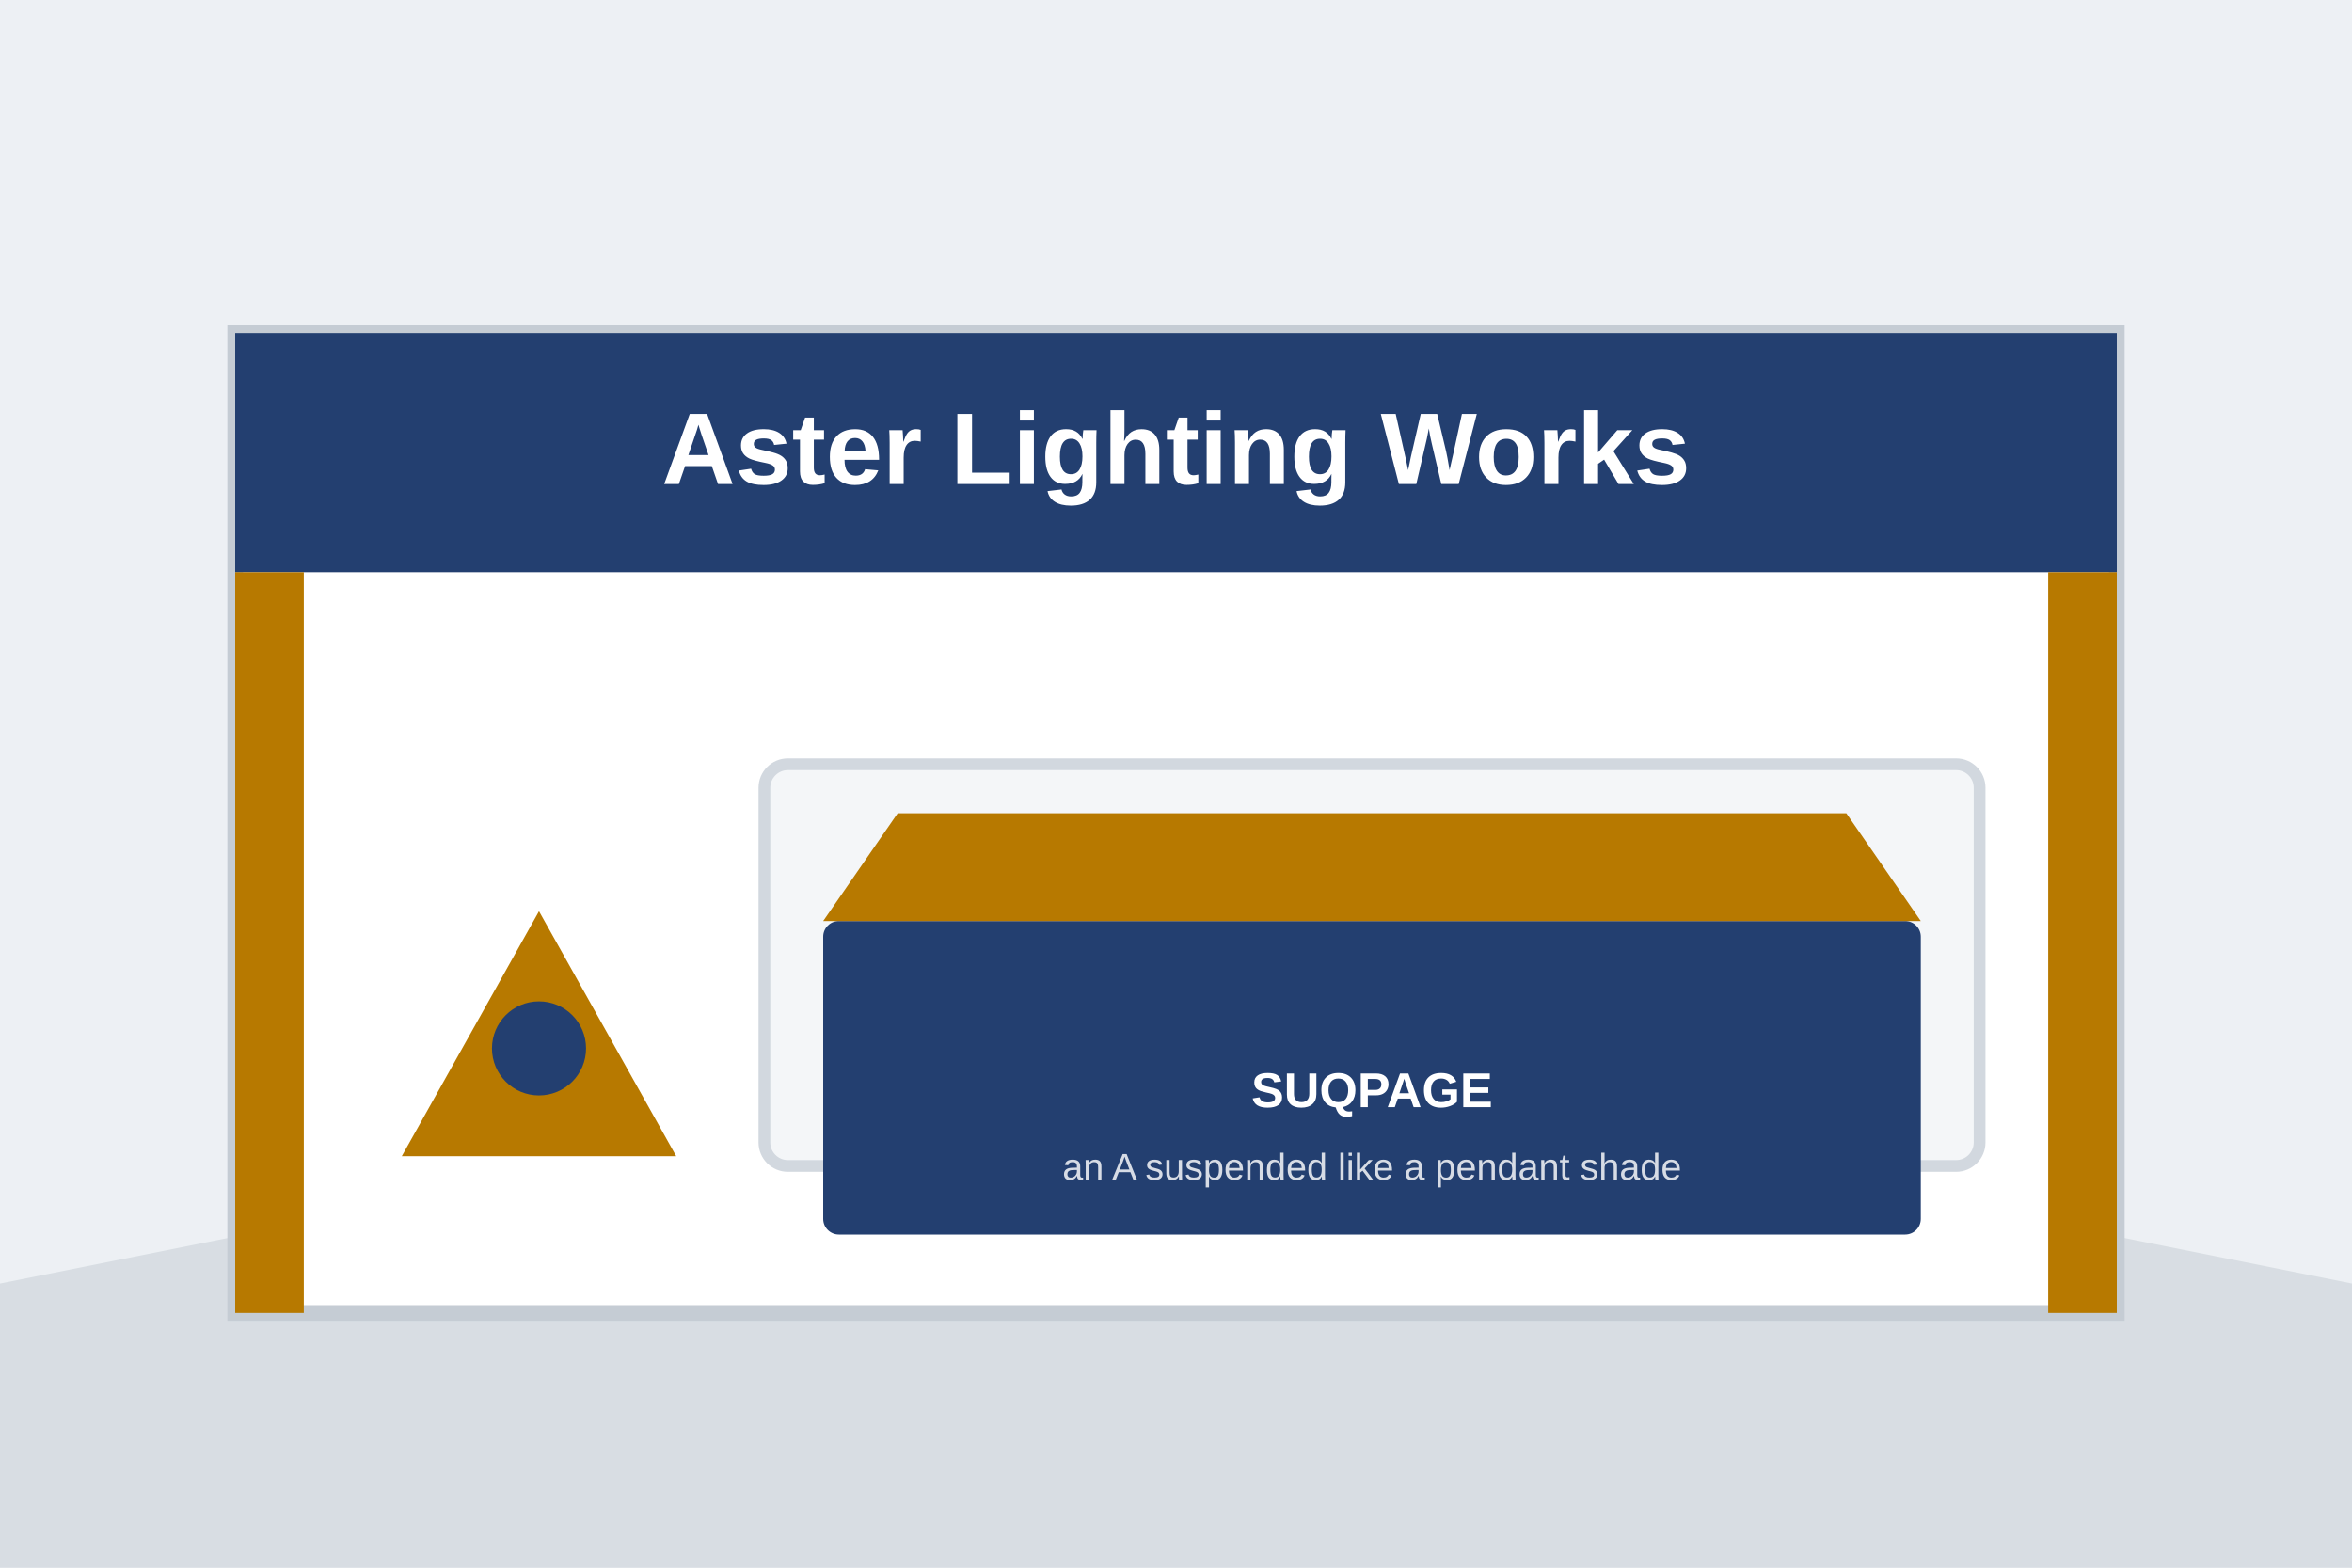
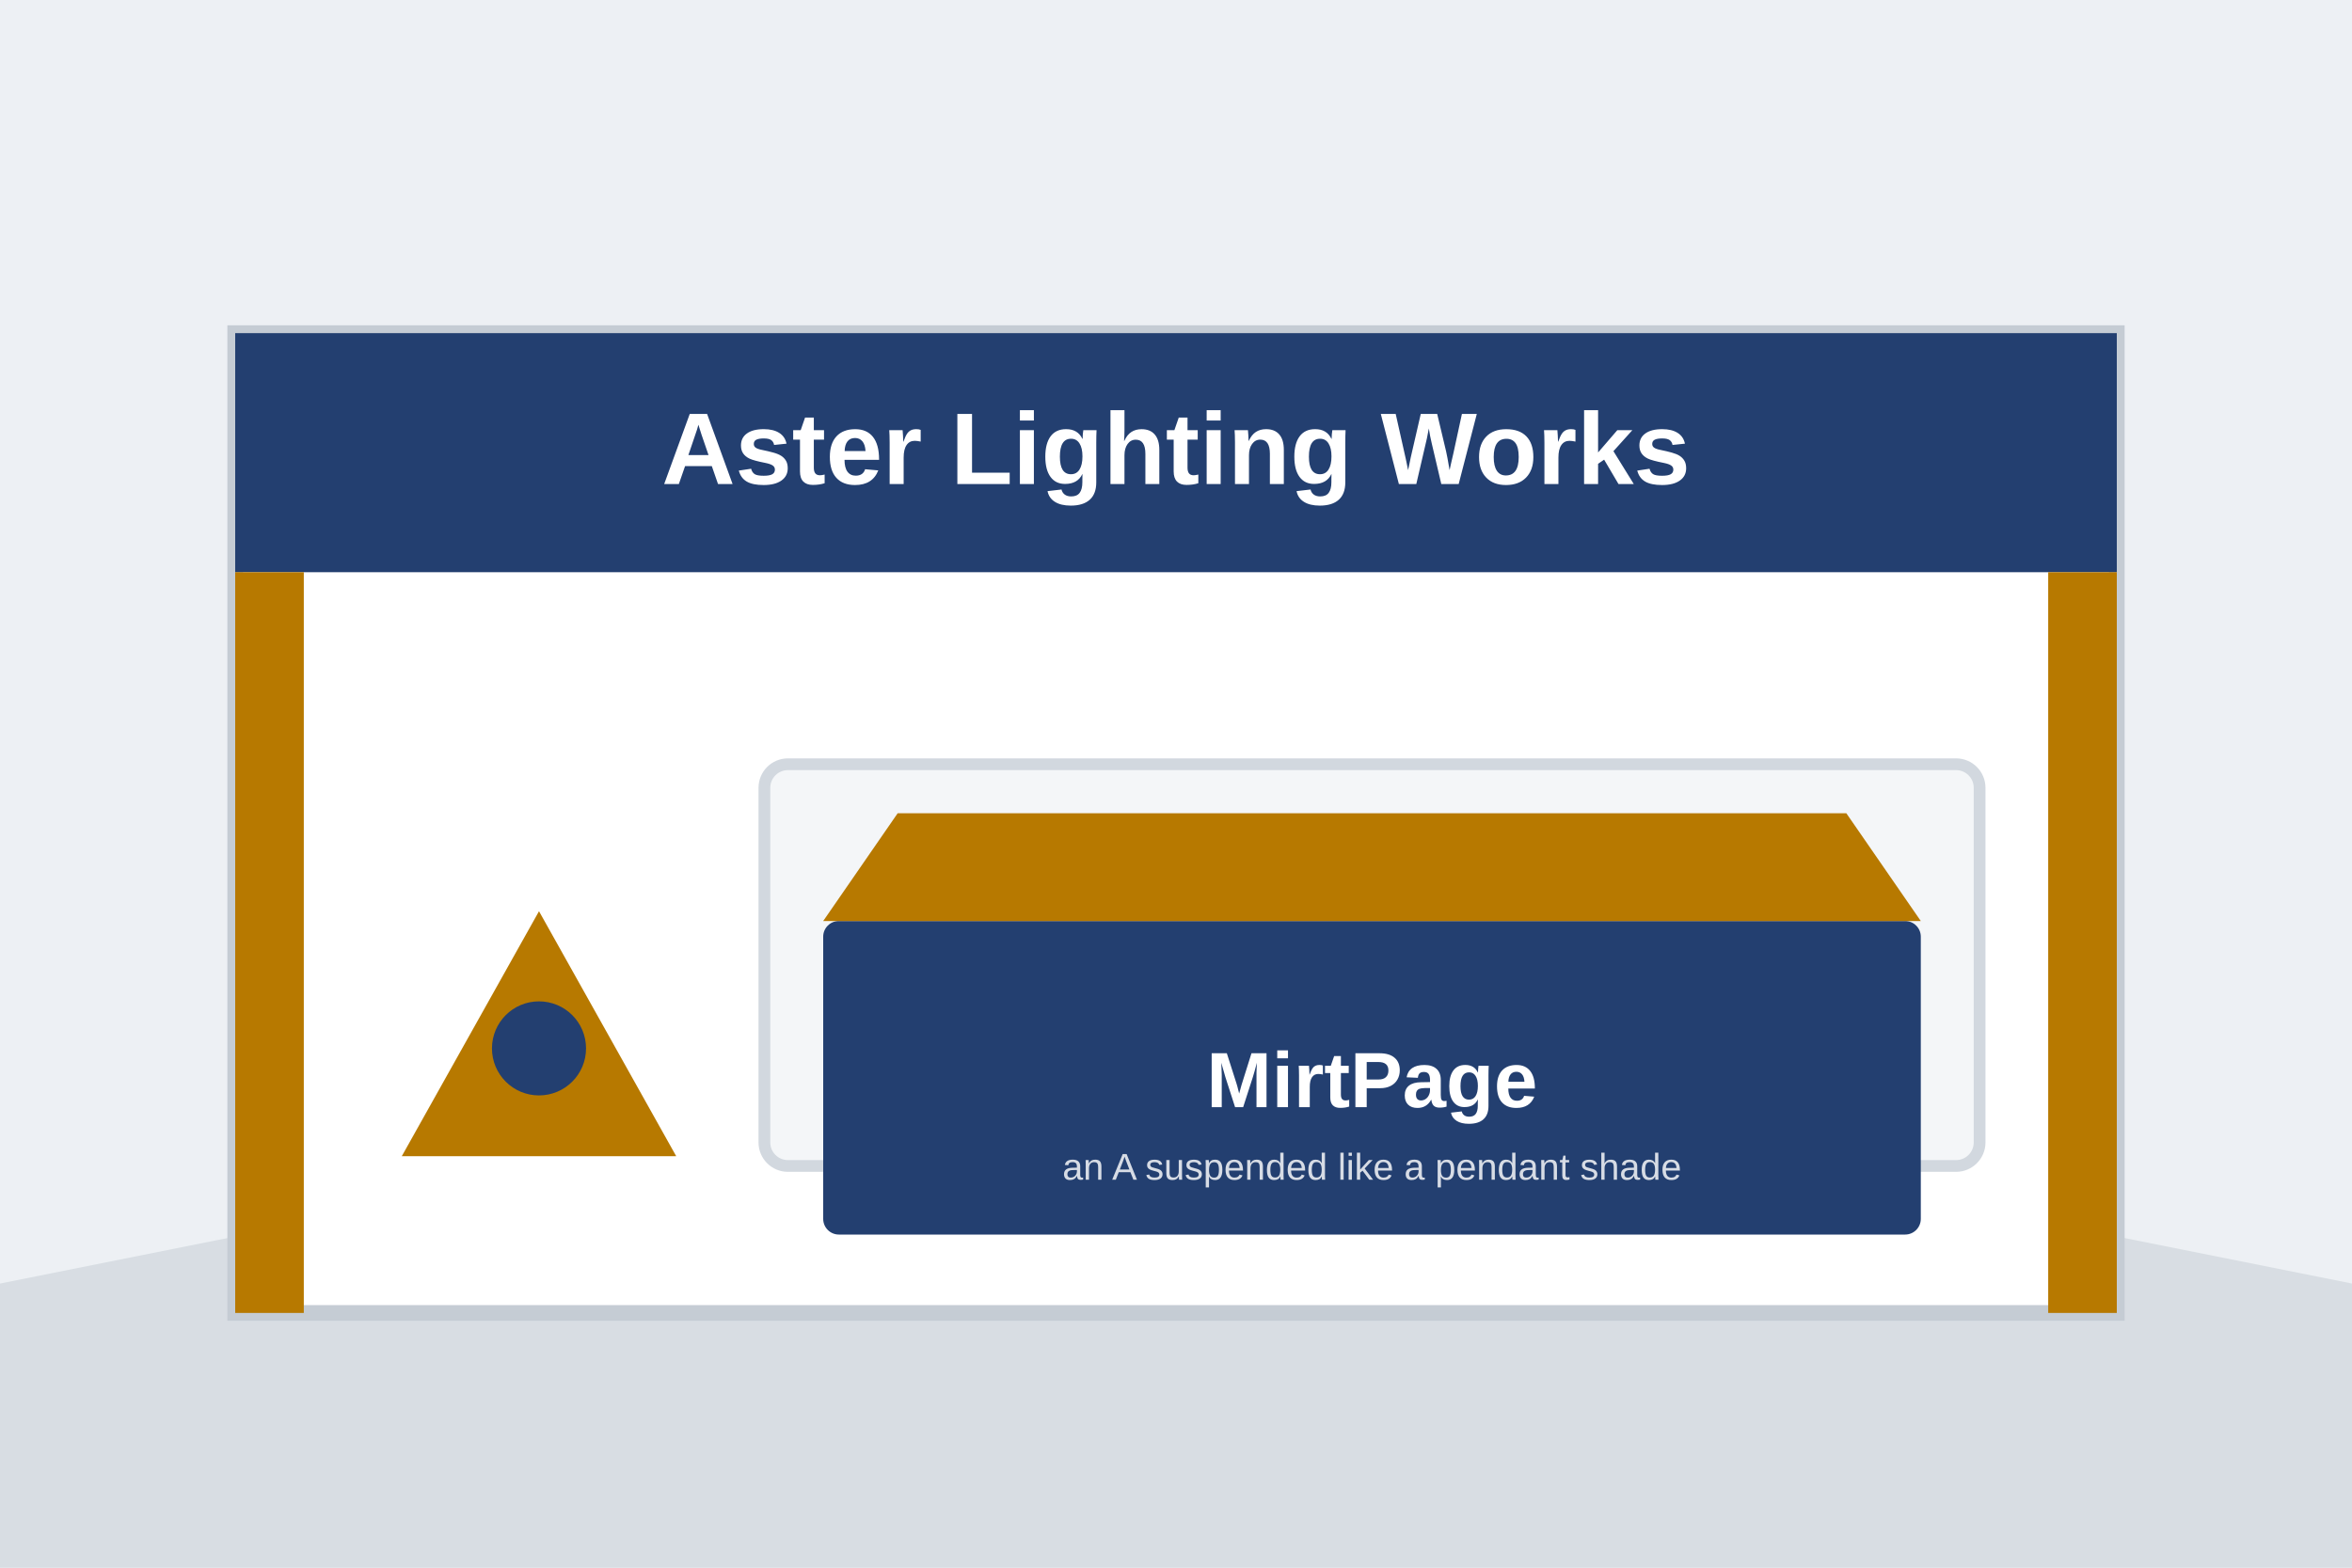
<svg xmlns="http://www.w3.org/2000/svg" viewBox="0 0 1200 800" role="img" aria-label="Illustrative booth for Aster Lighting Works">
  <rect width="1200" height="800" fill="#edf0f4" />
  <path d="M0 655L600 535l600 120v145H0z" fill="#d8dde3" />
  <path d="M120 170h960v500H120z" fill="#ffffff" stroke="#c5ccd4" stroke-width="8" />
  <path d="M120 170h960v122H120z" fill="#233f70" />
  <path d="M120 292h35v378h-35zM1045 292h35v378h-35z" fill="#b77900" />
  <rect x="390" y="390" width="620" height="205" rx="12" fill="#f4f6f8" stroke="#d2d8df" stroke-width="6" />
  <rect x="420" y="470" width="560" height="160" rx="8" fill="#233f70" />
  <path d="M420 470h560l-38-55H458z" fill="#b77900" />
  <path d="M205 590l70-125 70 125z" fill="#b77900" />
  <circle cx="275" cy="535" r="24" fill="#233f70" />
  <text x="600" y="247" text-anchor="middle" font-family="Arial, Helvetica, sans-serif" font-size="52" font-weight="800" fill="#ffffff">Aster Lighting Works</text>
-   <text x="700" y="565" text-anchor="middle" font-family="Arial, Helvetica, sans-serif" font-size="25" font-weight="700" fill="#ffffff">SUQPAGE</text>
+   <text x="700" y="565" text-anchor="middle" font-family="Arial, Helvetica, sans-serif" font-size="40" font-weight="700" fill="#ffffff">MirtPage</text>
  <text x="700" y="602" text-anchor="middle" font-family="Arial, Helvetica, sans-serif" font-size="19" fill="#ffffff" opacity=".82">an A suspended like a pendant shade</text>
</svg>
